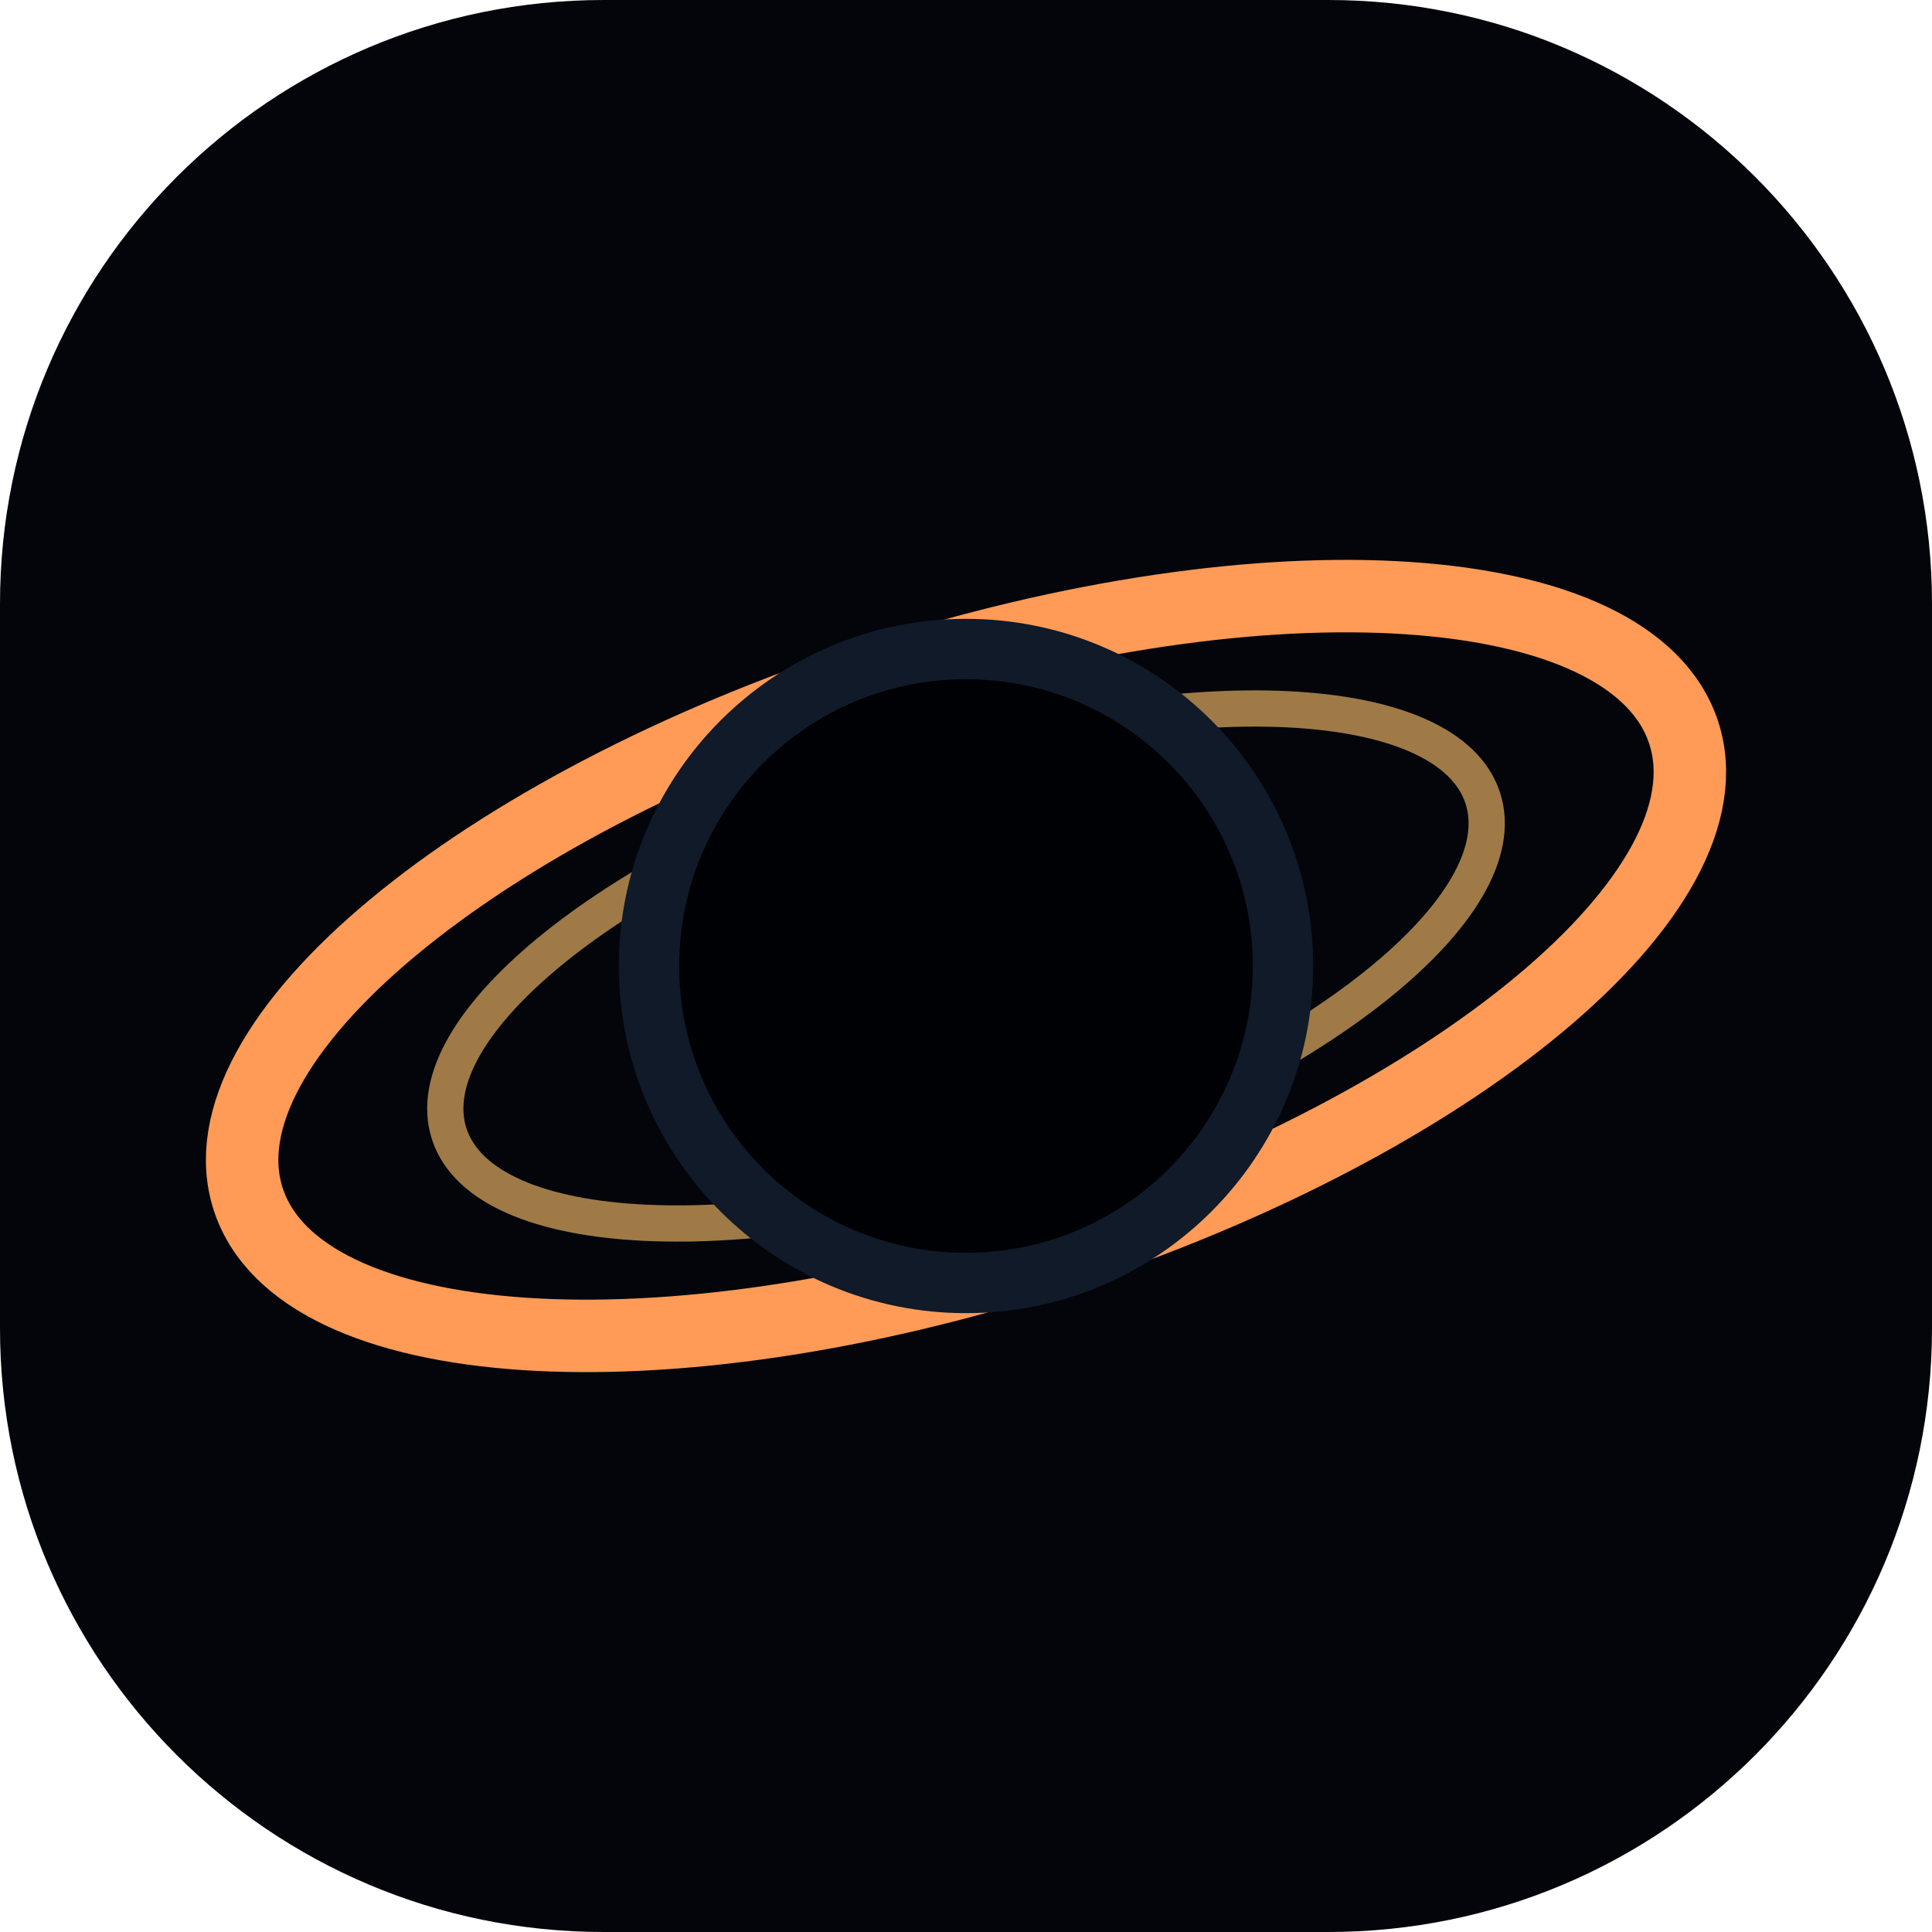
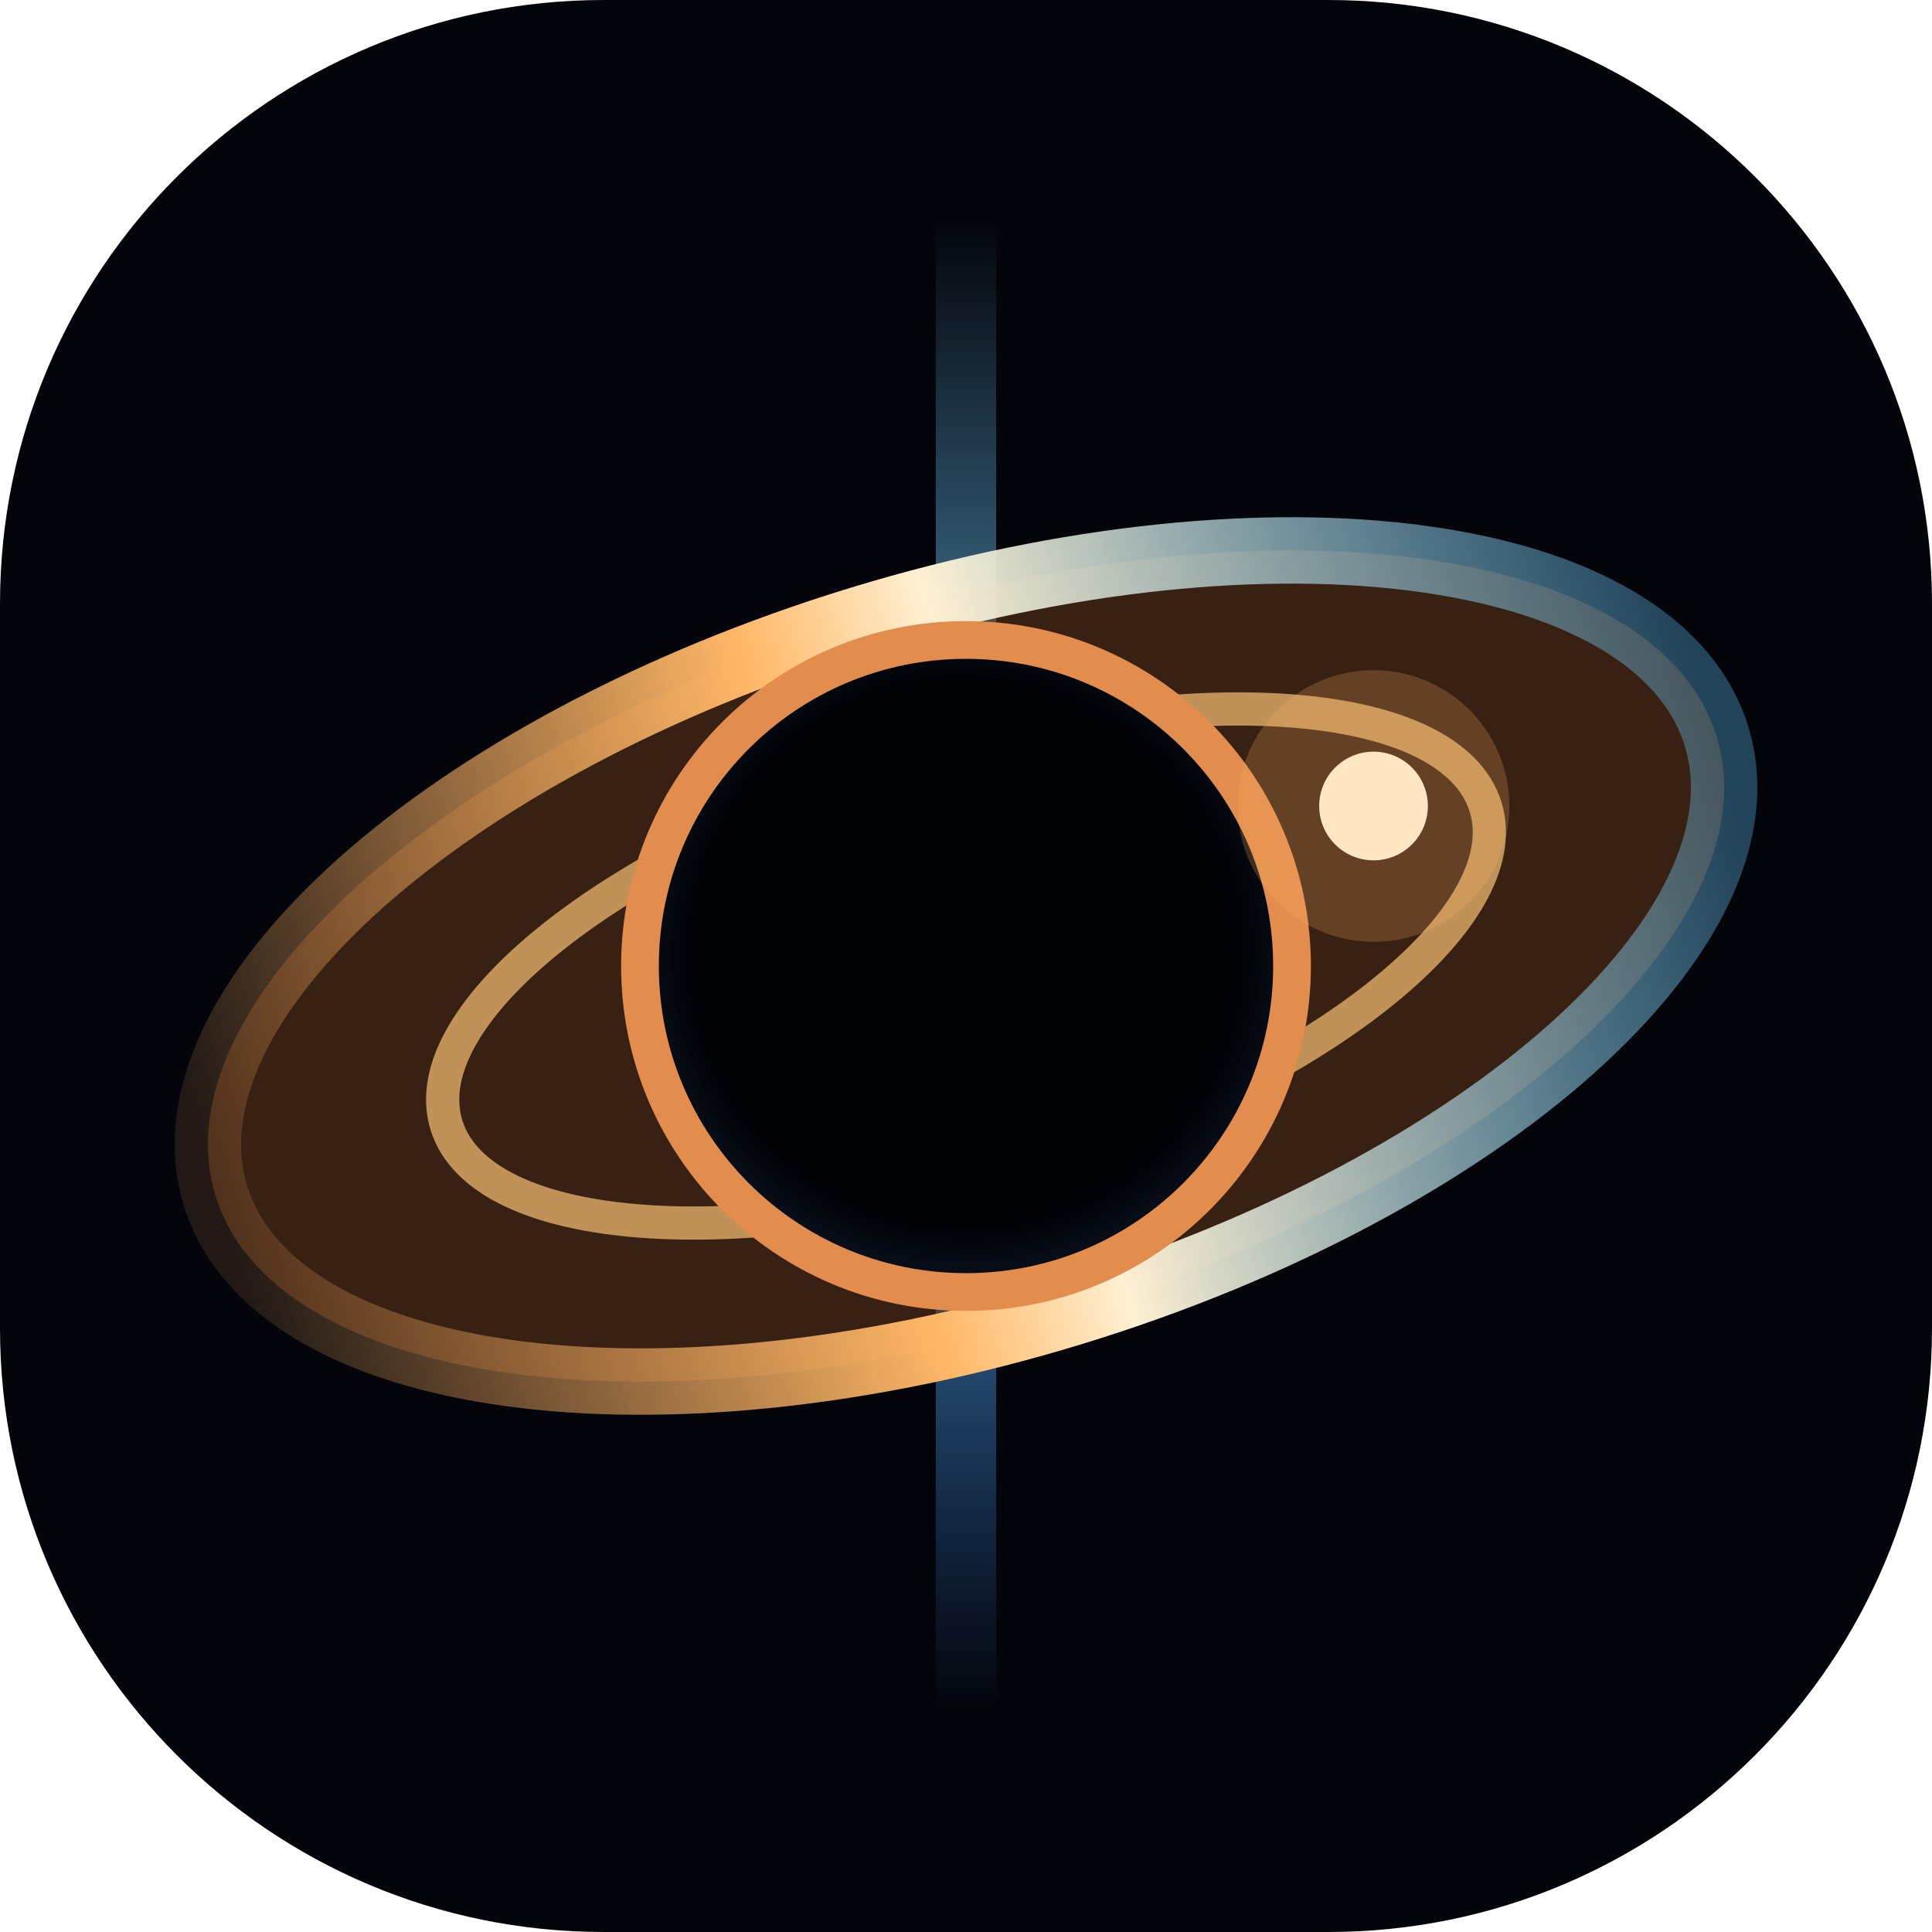
<svg xmlns="http://www.w3.org/2000/svg" viewBox="0 0 64 64">
+   <defs>
+     <radialGradient id="hole" cx="50%" cy="48%" r="58%">
+       <stop offset="0" stop-color="#000105" />
+       <stop offset=".72" stop-color="#000105" />
+       <stop offset="1" stop-color="#101d2d" />
+     </radialGradient>
+     <linearGradient id="jet" x1="0" x2="0" y1="0" y2="1">
+       <stop stop-color="#75ceff" stop-opacity="0" />
+       <stop offset=".5" stop-color="#71caff" stop-opacity=".88" />
+       <stop offset="1" stop-color="#3a8cf7" stop-opacity="0" />
+     </linearGradient>
+     <linearGradient id="disk" x1="0" x2="1" y1="0" y2="0">
+       <stop stop-color="#ffb063" stop-opacity=".12" />
+       <stop offset=".42" stop-color="#ffb867" />
+       <stop offset=".54" stop-color="#fff0d2" />
+       <stop offset="1" stop-color="#65caff" stop-opacity=".32" />
+     </linearGradient>
+   </defs>
  <rect width="64" height="64" rx="20" fill="#03050b" />
-   <ellipse cx="32" cy="32" rx="25" ry="10" transform="rotate(-18 32 32)" fill="none" stroke="#ff9b57" stroke-width="2.4" />
-   <ellipse cx="32" cy="32" rx="18" ry="6.8" transform="rotate(-18 32 32)" fill="none" stroke="#ffc16b" stroke-opacity=".62" stroke-width="1.2" />
-   <circle cx="32" cy="32" r="10.5" fill="#000105" stroke="#101a29" stroke-width="2" />
+   <path d="M31 7h2v18h-2zM31 39h2v18h-2z" fill="url(#jet)" />
+   <ellipse cx="32" cy="32" rx="26" ry="12" transform="rotate(-17 32 32)" fill="#653719" fill-opacity=".55" />
+   <ellipse cx="32" cy="32" rx="26" ry="12" transform="rotate(-17 32 32)" fill="none" stroke="url(#disk)" stroke-width="2.2" />
+   <ellipse cx="32" cy="32" rx="18" ry="7" transform="rotate(-17 32 32)" fill="none" stroke="#ffc879" stroke-opacity=".68" stroke-width="1.1" />
+   <circle cx="32" cy="32" r="10.8" fill="url(#hole)" stroke="#e28c4e" stroke-width="1.25" />
+   <circle cx="45.5" cy="26.7" r="1.8" fill="#fff4dc" />
+   <circle cx="45.5" cy="26.7" r="4.5" fill="#ffb867" fill-opacity=".22" />
</svg>
